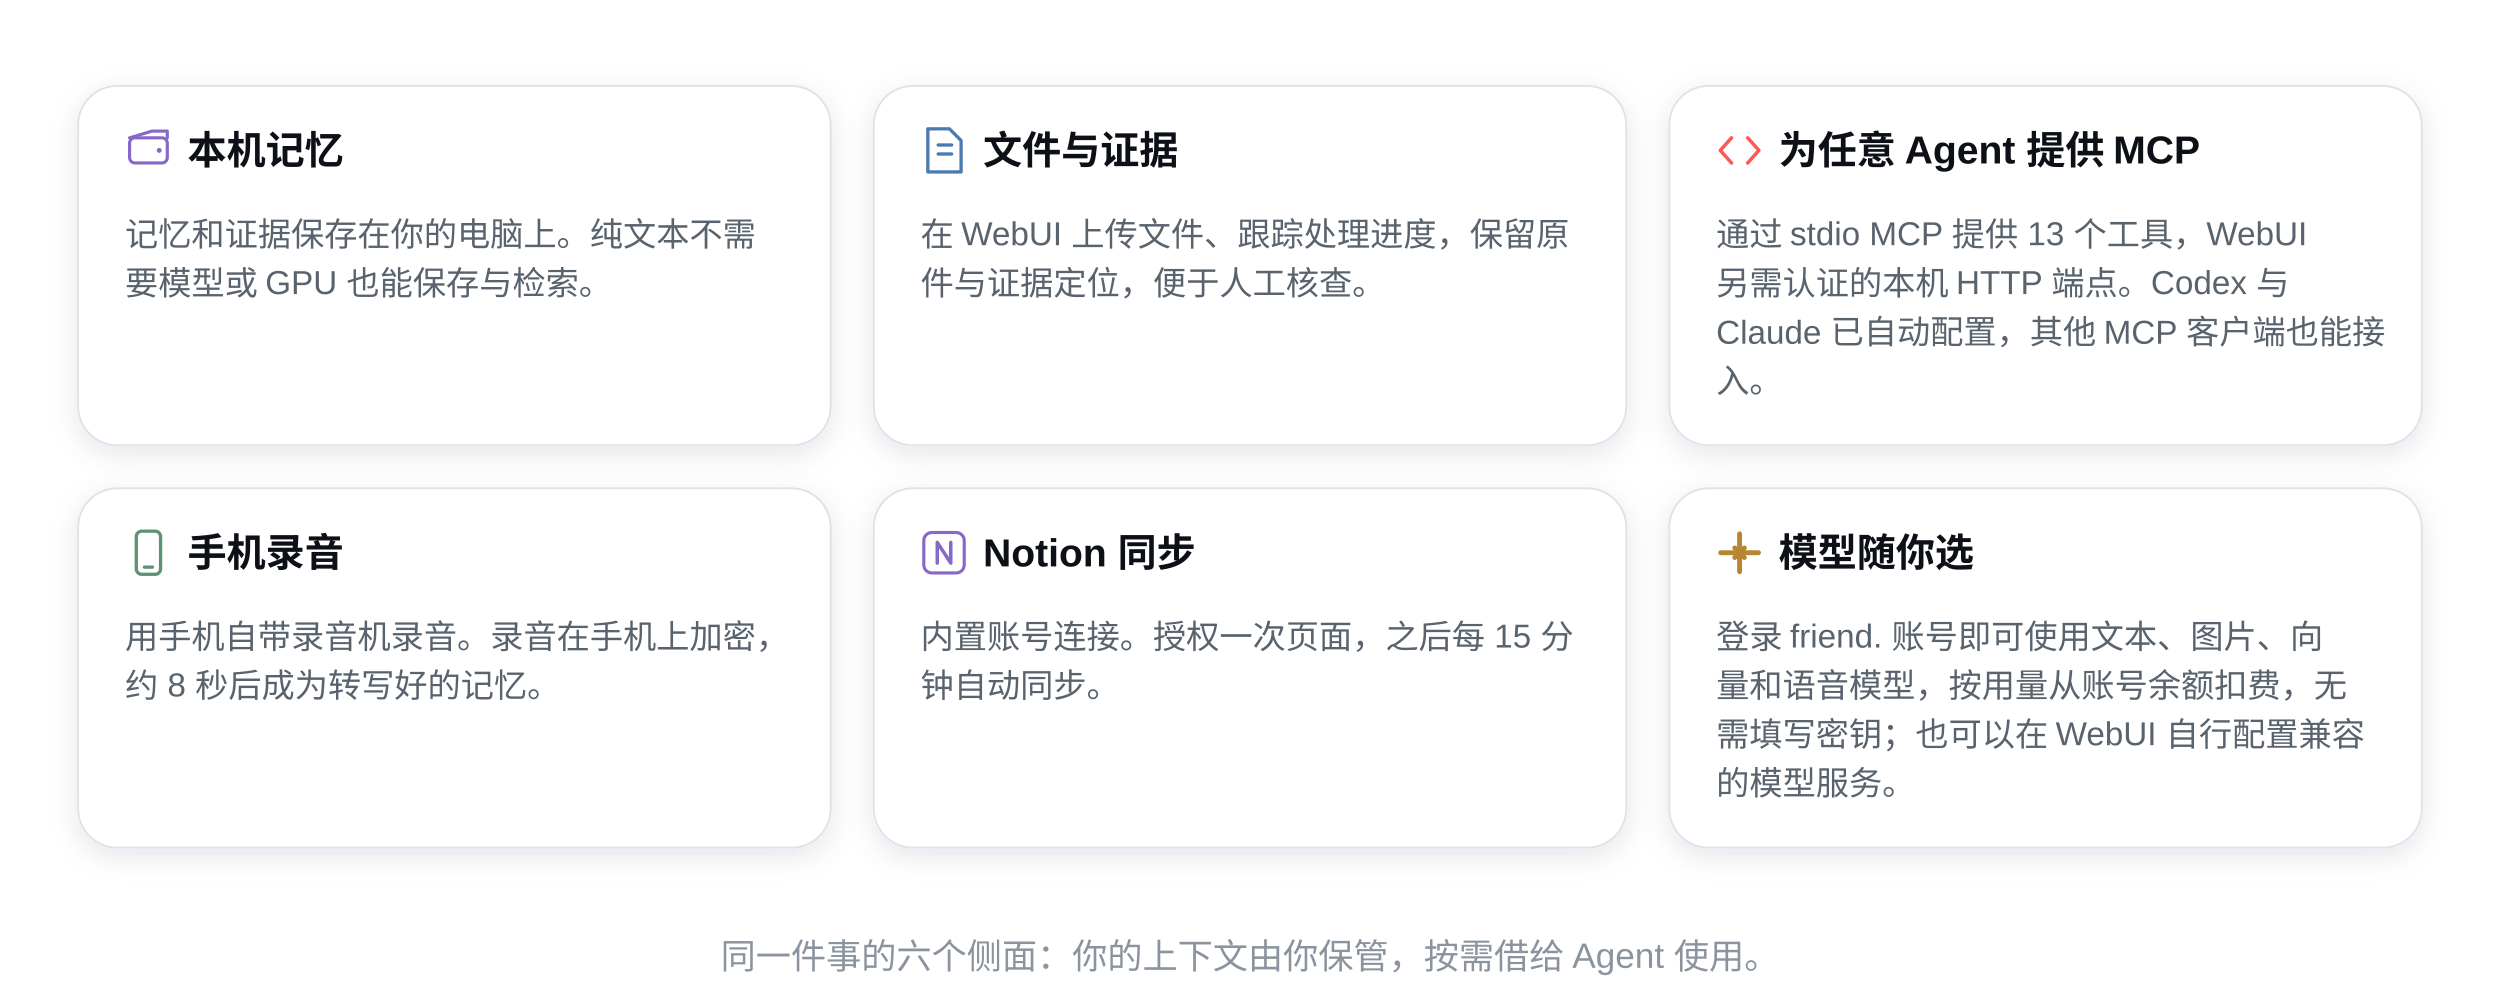
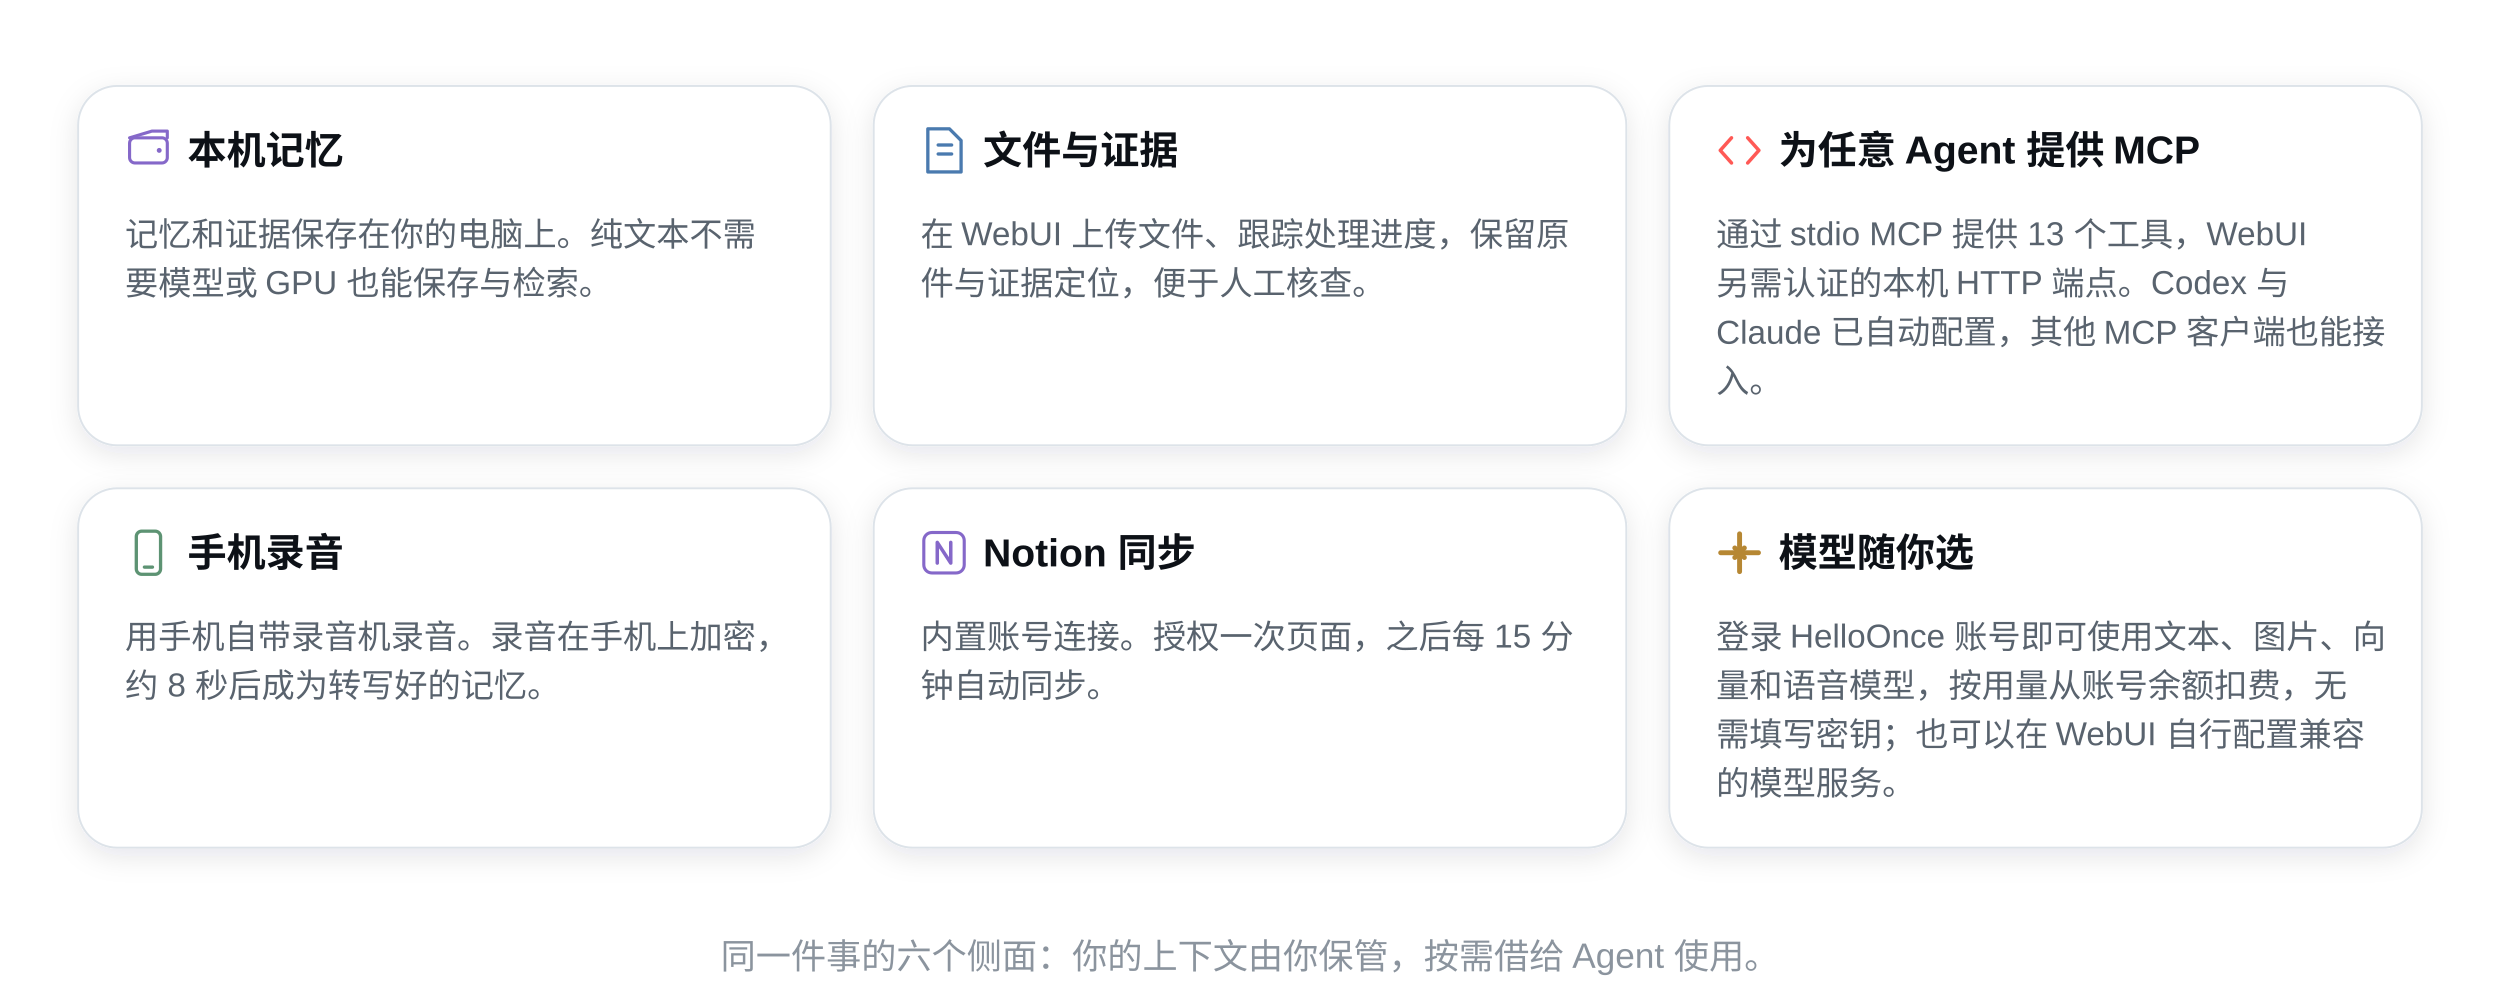
<svg xmlns="http://www.w3.org/2000/svg" viewBox="0 0 1280 512" width="1280" height="512" role="img" aria-label="六项能力：本机记忆、文件与证据、为任意 Agent 提供 MCP、手机录音、Notion 同步、可配置模型。">
  <defs>
    <radialGradient id="halo" cx="50%" cy="50%" r="50%">
      <stop offset="0" stop-color="#FF7A70" stop-opacity=".55" />
      <stop offset=".45" stop-color="#FF7A70" stop-opacity=".18" />
      <stop offset="1" stop-color="#FF7A70" stop-opacity="0" />
    </radialGradient>
    <linearGradient id="cardGrad" x1="0" y1="0" x2="0" y2="1">
      <stop offset="0" stop-color="#FFFFFF" />
      <stop offset="1" stop-color="#FFFFFF" />
    </linearGradient>
    <linearGradient id="cardAltGrad" x1="0" y1="0" x2="0" y2="1">
      <stop offset="0" stop-color="#F6F8FA" />
      <stop offset="1" stop-color="#F6F8FA" />
    </linearGradient>
    <filter id="soft" x="-30%" y="-30%" width="160%" height="180%">
      <feDropShadow dx="0" dy="8" stdDeviation="14" flood-color="rgba(31,35,40,.13)" flood-opacity="1" />
    </filter>
    <filter id="softSm" x="-30%" y="-30%" width="160%" height="180%">
      <feDropShadow dx="0" dy="4" stdDeviation="7" flood-color="rgba(31,35,40,.13)" flood-opacity=".8" />
    </filter>
  </defs>
  <style>
  .s{font-family:-apple-system, BlinkMacSystemFont, 'Segoe UI Variable Display', 'Segoe UI', 'Helvetica Neue', Arial, 'Microsoft YaHei', 'PingFang SC', 'Hiragino Sans GB', 'Noto Sans CJK SC', sans-serif}
  .m{font-family:ui-monospace, SFMono-Regular, 'SF Mono', Menlo, Consolas, 'Liberation Mono', 'Microsoft YaHei', monospace}
  .rise{opacity:0;animation:rise .9s cubic-bezier(.16,.84,.32,1) both}
  @keyframes rise{from{opacity:0;transform:translateY(14px);filter:blur(6px)}to{opacity:1;transform:none;filter:blur(0)}}
  @keyframes breathe{0%,100%{opacity:.45;transform:scale(.96)}50%{opacity:.9;transform:scale(1.05)}}
  @keyframes breathe2{
    0%{opacity:.05;transform:scale(.93);animation-timing-function:cubic-bezier(.66,0,.34,1)}
    18%{opacity:.12;transform:scale(1.03);animation-timing-function:cubic-bezier(.37,0,.63,1)}
    34%{opacity:.07;transform:scale(.99);animation-timing-function:cubic-bezier(.45,0,.55,1)}
    57%{opacity:.15;transform:scale(1.085);animation-timing-function:cubic-bezier(.3,0,.7,1)}
    72%{opacity:.088;transform:scale(1.008);animation-timing-function:cubic-bezier(.6,0,.4,1)}
    88%{opacity:.126;transform:scale(1.052);animation-timing-function:cubic-bezier(.5,0,.5,1)}
    100%{opacity:.05;transform:scale(.93)}
  }
  @keyframes twinkle{0%,100%{opacity:.12}50%{opacity:.5}}
  .tw{animation:twinkle 9s ease-in-out infinite}
  .snr{animation:snr 5.4s cubic-bezier(.16,.84,.32,1) infinite;transform-box:fill-box;transform-origin:center}
  @keyframes snr{0%{transform:scale(.5);opacity:.55}65%{opacity:0}100%{transform:scale(1.6);opacity:0}}
  .swp{animation-timing-function:cubic-bezier(.83,0,.17,1);animation-iteration-count:infinite;opacity:0}
  .march{animation:march 1.65s linear infinite}
  .dp{animation:dotpulse 2.6s ease-in-out infinite}
  @keyframes dotpulse{0%,100%{opacity:.42}50%{opacity:1}}
  @keyframes march{to{stroke-dashoffset:-24}}
  .scan{animation:scan 4s cubic-bezier(.83,0,.17,1) infinite;opacity:0}
  @keyframes scan{0%{transform:translateX(0);opacity:0}8%{opacity:1}88%{opacity:1}100%{transform:translateX(1140px);opacity:0}}
  @media (prefers-reduced-motion: reduce){
    .rise{animation:none!important;opacity:1!important;filter:none!important;transform:none!important}
    .tw{animation:none!important;opacity:.55!important}
    .snr,.swp,.scan{animation:none!important;opacity:0!important}
    .march{animation:none!important}
    .dp{animation:none!important;opacity:1!important}
  }@keyframes swp{0%{transform:translateX(0);opacity:0}18%{opacity:1}82%{opacity:1}100%{transform:translateX(285.33px);opacity:0}}</style>
  <rect width="1280" height="512" fill="#FFFFFF" />
  <g filter="url(#softSm)">
    <rect x="40" y="44" width="385.33" height="184" rx="20" fill="#FFFFFF" stroke="#DDE3E9" stroke-width="1" />
  </g>
  <g transform="translate(76 77)" opacity=".92">
    <g fill="none" stroke="#7B5BC4" stroke-width="1.6" stroke-linecap="round" stroke-linejoin="round">
      <rect x="-9.66" y="-6.44" width="19.32" height="12.88" rx="2.76" />
      <path d="M-9.66 -6.44 l11.5 -3.45 h7.82 v3.45" />
      <circle cx="5.52" cy="0" r="1.265" fill="#7B5BC4" stroke="none" />
    </g>
  </g>
  <text x="96" y="84" font-size="20" font-weight="600" fill="#0D1117" class="s">本机记忆</text>
  <text x="64" y="126" font-size="17" font-weight="400" fill="#59636E" class="s">记忆和证据保存在你的电脑上。纯文本不需</text>
  <text x="64" y="151" font-size="17" font-weight="400" fill="#59636E" class="s">要模型或 GPU 也能保存与检索。</text>
  <g filter="url(#softSm)">
    <rect x="447.33" y="44" width="385.33" height="184" rx="20" fill="#FFFFFF" stroke="#DDE3E9" stroke-width="1" />
  </g>
  <g transform="translate(483.3333 77)" opacity=".92">
    <g fill="none" stroke="#3B6FA8" stroke-width="1.7" stroke-linecap="round" stroke-linejoin="round">
      <path d="M-8.28 -11.04 h11.04 l5.98 5.98 v16.1 h-17.02 z" />
      <path d="M-2.99 -2.76 h6.9 M-2.99 1.84 h6.9" />
    </g>
  </g>
  <text x="503.33" y="84" font-size="20" font-weight="600" fill="#0D1117" class="s">文件与证据</text>
  <text x="471.33" y="126" font-size="17" font-weight="400" fill="#59636E" class="s">在 WebUI 上传文件、跟踪处理进度，保留原</text>
  <text x="471.33" y="151" font-size="17" font-weight="400" fill="#59636E" class="s">件与证据定位，便于人工核查。</text>
  <g filter="url(#softSm)">
    <rect x="854.67" y="44" width="385.33" height="184" rx="20" fill="#FFFFFF" stroke="#DDE3E9" stroke-width="1" />
  </g>
  <g transform="translate(890.6667 77)" opacity=".92">
    <g fill="none" stroke="#FF4B47" stroke-width="1.8" stroke-linecap="round" stroke-linejoin="round">
      <path d="M-4.14 -6.44 l-5.75 6.44 l5.75 6.44" />
      <path d="M4.14 -6.44 l5.75 6.44 l-5.75 6.44" />
    </g>
  </g>
  <text x="910.67" y="84" font-size="20" font-weight="600" fill="#0D1117" class="s">为任意 Agent 提供 MCP</text>
  <text x="878.67" y="126" font-size="17" font-weight="400" fill="#59636E" class="s">通过 stdio MCP 提供 13 个工具，WebUI</text>
  <text x="878.67" y="151" font-size="17" font-weight="400" fill="#59636E" class="s">另需认证的本机 HTTP 端点。Codex 与</text>
  <text x="878.67" y="176" font-size="17" font-weight="400" fill="#59636E" class="s">Claude 已自动配置，其他 MCP 客户端也能接</text>
  <text x="878.67" y="201" font-size="17" font-weight="400" fill="#59636E" class="s">入。</text>
  <g filter="url(#softSm)">
    <rect x="40" y="250" width="385.33" height="184" rx="20" fill="#FFFFFF" stroke="#DDE3E9" stroke-width="1" />
  </g>
  <g transform="translate(76 283)" opacity=".92">
    <g fill="none" stroke="#4F8A67" stroke-width="1.7" stroke-linecap="round">
      <rect x="-6.21" y="-11.04" width="12.42" height="22.08" rx="2.76" />
      <path d="M-2.07 7.36 h4.14" />
    </g>
  </g>
  <text x="96" y="290" font-size="20" font-weight="600" fill="#0D1117" class="s">手机录音</text>
  <text x="64" y="332" font-size="17" font-weight="400" fill="#59636E" class="s">用手机自带录音机录音。录音在手机上加密，</text>
  <text x="64" y="357" font-size="17" font-weight="400" fill="#59636E" class="s">约 8 秒后成为转写好的记忆。</text>
  <g filter="url(#softSm)">
    <rect x="447.33" y="250" width="385.33" height="184" rx="20" fill="#FFFFFF" stroke="#DDE3E9" stroke-width="1" />
  </g>
  <g transform="translate(483.3333 283)" opacity=".92">
    <g>
      <rect x="-10.35" y="-10.35" width="20.7" height="20.7" rx="4.14" fill="none" stroke="#7B5BC4" stroke-width="1.6" />
      <path d="M-3.45 5.29 v-10.58 l6.9 10.58 v-10.58" fill="none" stroke="#7B5BC4" stroke-width="1.8" stroke-linecap="round" stroke-linejoin="round" />
    </g>
  </g>
  <text x="503.33" y="290" font-size="20" font-weight="600" fill="#0D1117" class="s">Notion 同步</text>
  <text x="471.33" y="332" font-size="17" font-weight="400" fill="#59636E" class="s">内置账号连接。授权一次页面，之后每 15 分</text>
  <text x="471.33" y="357" font-size="17" font-weight="400" fill="#59636E" class="s">钟自动同步。</text>
  <g filter="url(#softSm)">
    <rect x="854.67" y="250" width="385.33" height="184" rx="20" fill="#FFFFFF" stroke="#DDE3E9" stroke-width="1" />
  </g>
  <g transform="translate(890.6667 283)" opacity=".92">
    <g>
      <line x1="0" y1="0" x2="0" y2="-9.66" stroke="#B07D22" stroke-width="2.53" stroke-linecap="round" />
      <line x1="0" y1="0" x2="2.44" y2="-2.44" stroke="#B07D22" stroke-width="2.53" stroke-linecap="round" />
      <line x1="0" y1="0" x2="9.66" y2="0" stroke="#B07D22" stroke-width="2.53" stroke-linecap="round" />
      <line x1="0" y1="0" x2="2.44" y2="2.44" stroke="#B07D22" stroke-width="2.53" stroke-linecap="round" />
      <line x1="0" y1="0" x2="0" y2="9.66" stroke="#B07D22" stroke-width="2.53" stroke-linecap="round" />
      <line x1="0" y1="0" x2="-2.44" y2="2.44" stroke="#B07D22" stroke-width="2.53" stroke-linecap="round" />
      <line x1="0" y1="0" x2="-9.66" y2="0" stroke="#B07D22" stroke-width="2.53" stroke-linecap="round" />
      <line x1="0" y1="0" x2="-2.44" y2="-2.44" stroke="#B07D22" stroke-width="2.53" stroke-linecap="round" />
    </g>
  </g>
  <text x="910.67" y="290" font-size="20" font-weight="600" fill="#0D1117" class="s">模型随你选</text>
-   <text x="878.67" y="332" font-size="17" font-weight="400" fill="#59636E" class="s">登录 friend. 账号即可使用文本、图片、向</text>
+   <text x="878.67" y="332" font-size="17" font-weight="400" fill="#59636E" class="s">登录 HelloOnce 账号即可使用文本、图片、向</text>
  <text x="878.67" y="357" font-size="17" font-weight="400" fill="#59636E" class="s">量和语音模型，按用量从账号余额扣费，无</text>
  <text x="878.67" y="382" font-size="17" font-weight="400" fill="#59636E" class="s">需填写密钥；也可以在 WebUI 自行配置兼容</text>
  <text x="878.67" y="407" font-size="17" font-weight="400" fill="#59636E" class="s">的模型服务。</text>
  <text x="640" y="496" font-size="18" font-weight="400" fill="#8B949E" text-anchor="middle" class="s">同一件事的六个侧面：你的上下文由你保管，按需借给 Agent 使用。</text>
</svg>
